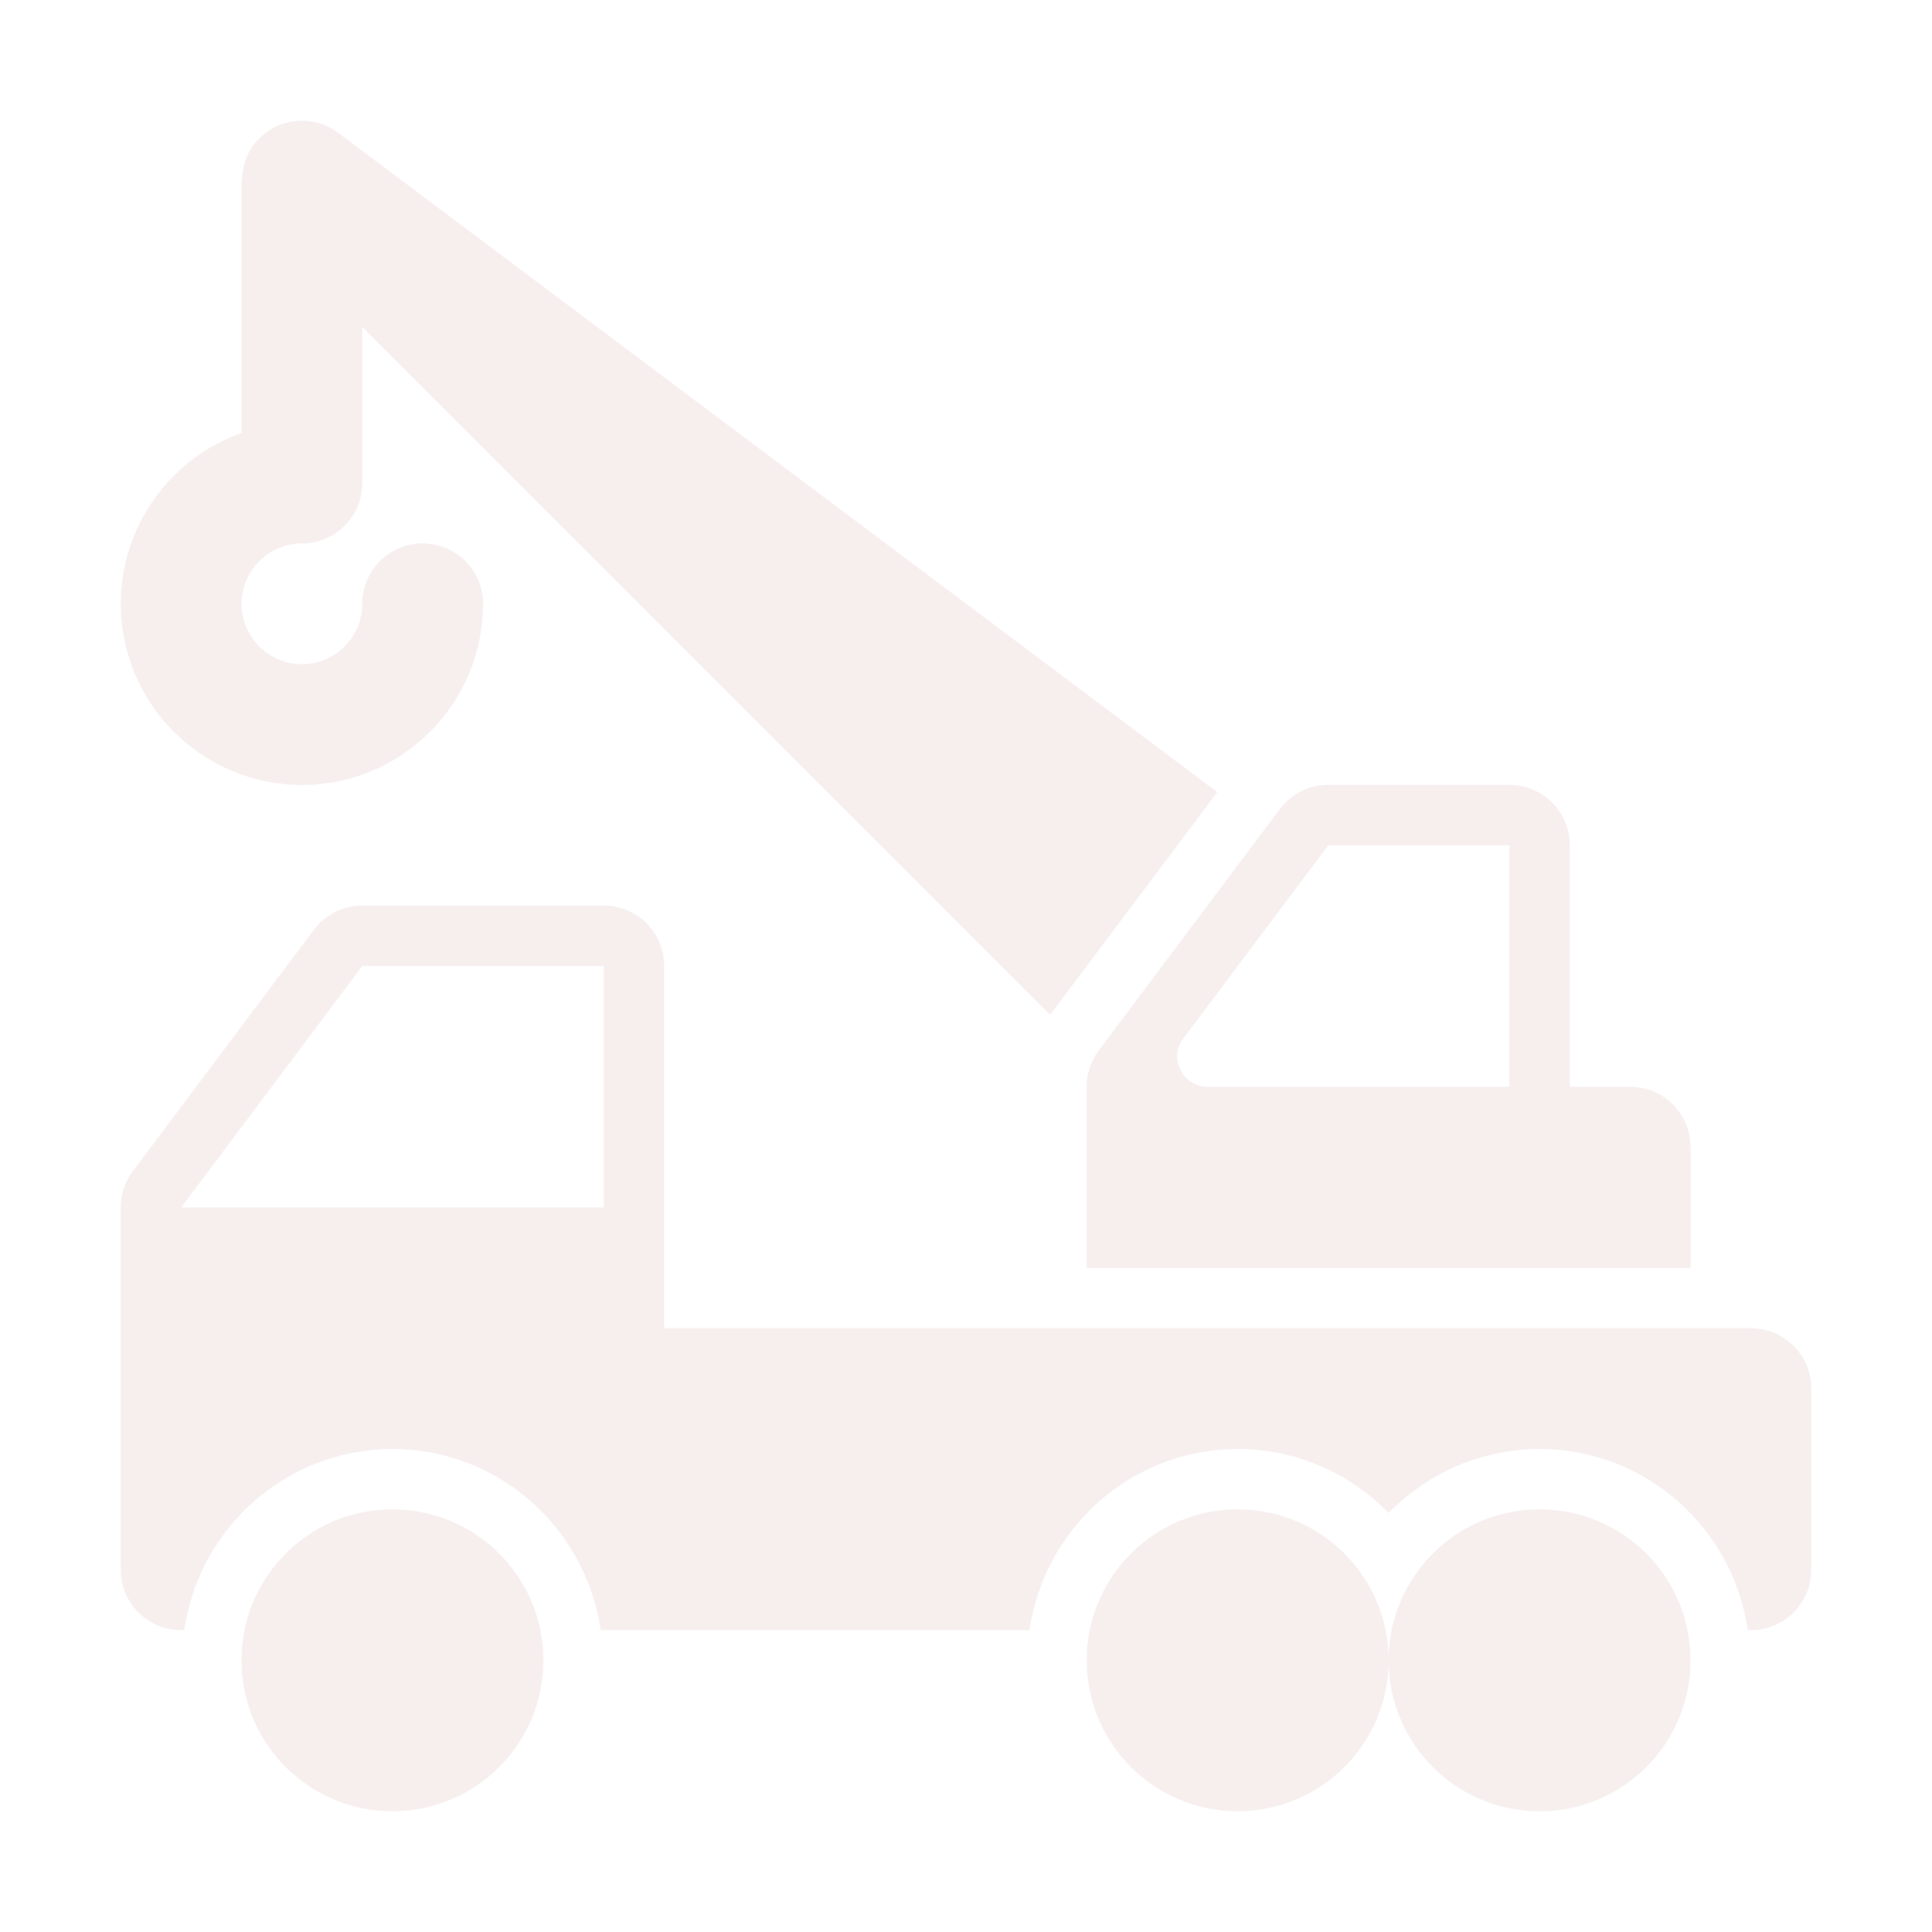
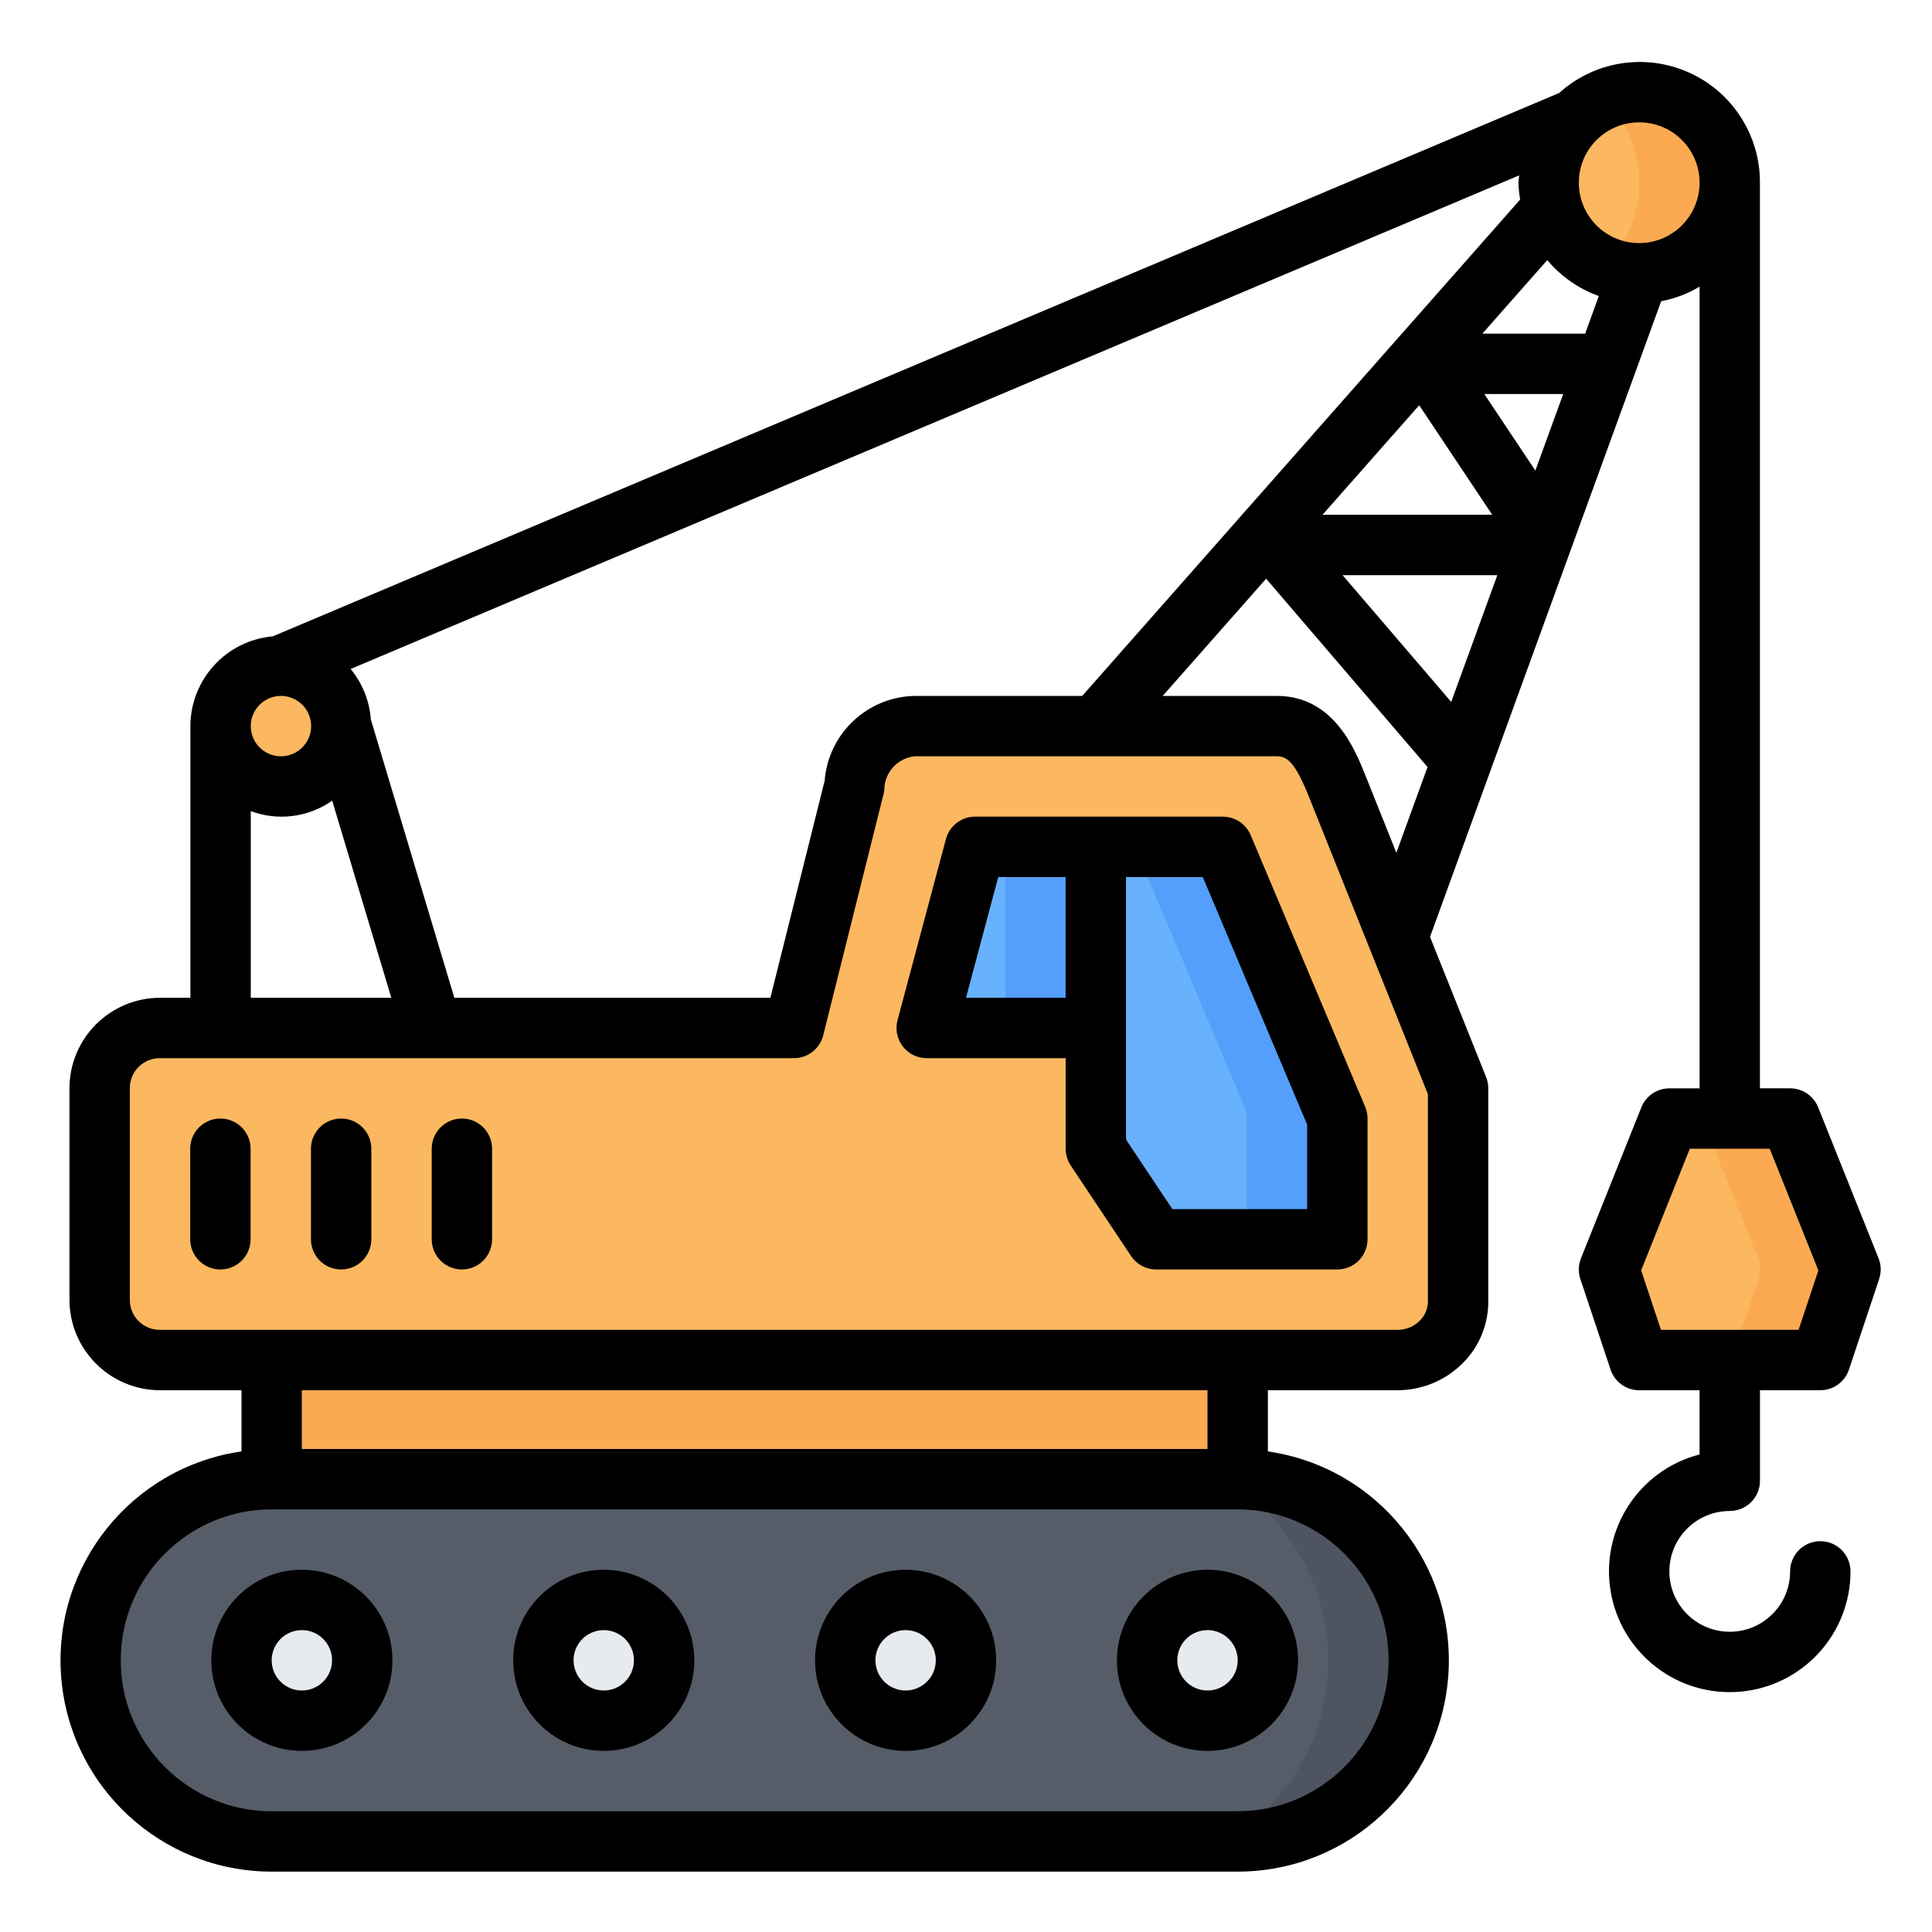
- <svg xmlns="http://www.w3.org/2000/svg" viewBox="0,0,256,256" width="90px" height="90px" fill-rule="nonzero">
-   <g fill="#f7eeee" fill-rule="nonzero" stroke="none" stroke-width="1" stroke-linecap="butt" stroke-linejoin="miter" stroke-miterlimit="10" stroke-dasharray="" stroke-dashoffset="0" font-family="none" font-weight="none" font-size="none" text-anchor="none" style="mix-blend-mode: normal">
-     <g transform="scale(8,8)">
-       <path d="M4.895,2.006c-0.243,0.026 -0.478,0.142 -0.65,0.34c-0.159,0.183 -0.23,0.408 -0.234,0.635c-0.001,0.007 -0.01,0.012 -0.01,0.02v4.17c-1.164,0.413 -2,1.526 -2,2.83c0,1.654 1.346,3 3,3c1.654,0 3,-1.346 3,-3c0,-0.553 -0.448,-1 -1,-1c-0.552,0 -1,0.447 -1,1c0,0.552 -0.449,1 -1,1c-0.551,0 -1,-0.448 -1,-1c0,-0.552 0.449,-1 1,-1c0.552,0 1,-0.447 1,-1v-2.586l11.395,11.395c0.001,-0.002 0,-0.006 0.002,-0.008l2.764,-3.682l-14.561,-10.92c-0.21,-0.157 -0.462,-0.219 -0.705,-0.193zM22,13c-0.315,0 -0.612,0.148 -0.801,0.4l-3,4c-0.13,0.173 -0.201,0.384 -0.201,0.6v3h10.002v-2c0,-0.552 -0.448,-1 -1,-1h-1v-4c0,-0.552 -0.448,-1 -1,-1zM22,14h3v4h-5.002c-0.412,0 -0.646,-0.471 -0.398,-0.801zM6,15c-0.315,0 -0.612,0.148 -0.801,0.4l-3,4c-0.13,0.173 -0.199,0.383 -0.199,0.6v6c0,0.553 0.448,1 1,1h0.051c0.245,-1.692 1.691,-3 3.449,-3c1.758,0 3.204,1.308 3.449,3h7.102c0.245,-1.692 1.691,-3 3.449,-3c0.98,0 1.864,0.408 2.5,1.059c0.636,-0.651 1.52,-1.059 2.5,-1.059c1.758,0 3.204,1.308 3.449,3h0.051c0.552,0 1,-0.447 1,-1v-3c0,-0.553 -0.448,-1 -1,-1h-18v-6c0,-0.553 -0.448,-1 -1,-1zM6,16h4v4h-7zM6.5,25c-1.381,0 -2.5,1.119 -2.5,2.5c0,1.381 1.119,2.5 2.5,2.5c1.381,0 2.5,-1.119 2.5,-2.5c0,-1.381 -1.119,-2.5 -2.5,-2.5zM20.5,25c-1.381,0 -2.5,1.119 -2.5,2.5c0,1.381 1.119,2.5 2.5,2.5c1.381,0 2.5,-1.119 2.5,-2.5c0,-1.381 -1.119,-2.5 -2.5,-2.5zM25.5,25c-1.381,0 -2.5,1.119 -2.5,2.5c0,1.381 1.119,2.5 2.5,2.5c1.381,0 2.5,-1.119 2.5,-2.5c0,-1.381 -1.119,-2.5 -2.5,-2.5z" />
-     </g>
+ <svg xmlns="http://www.w3.org/2000/svg" viewBox="0 0 64 64" width="100px" height="100px">
+   <g data-name="27-Crane">
+     <rect width="44" height="12" x="3" y="49" fill="#565d69" rx="6" />
+     <path fill="#fcaa52" d="M10,45h31V49h-31Z" />
+     <path fill="#e7eaef" d="M42,55a2,2,0,0,1-2,2H40a2,2,0,0,1-2-2v0a2,2,0,0,1,2-2H40a2,2,0,0,1,2,2Z" />
+     <path fill="#e7eaef" d="M32,55a2,2,0,0,1-2,2h0a2,2,0,0,1-2-2v0a2,2,0,0,1,2-2H30a2,2,0,0,1,2,2Z" />
+     <path fill="#e7eaef" d="M22,55a2,2,0,0,1-4,0v0a2,2,0,0,1,2-2H20A2,2,0,0,1,22,55Z" />
+     <path fill="#e7eaef" d="M12,55a2,2,0,0,1-2,2h0a2,2,0,1,1,2-2Z" />
+     <path fill="#fcb860" d="M28,26l-2,8H5a1.996,1.996,0,0,0-2,2v7a1.996,1.996,0,0,0,2,2H46a1.976,1.976,0,0,0,2-2V36L44,26c-.412-1.029-.892-2-2-2H30A2.089,2.089,0,0,0,28,26Z" />
+     <path fill="#68b1fc" d="M32,28l-1.602,6h5.602v4l2,3H44V37l-3.793-9Z" />
+     <path fill="#fcb860" d="M55,37H59l2,5-1,3H54l-1-3Z" />
+     <path fill="#fcb860" d="M57,6a3,3,0,1,1-3-3A3,3,0,0,1,57,6Z" />
+     <path fill="#fcb860" d="M11.006,24a2,2,0,1,1-2-2A2,2,0,0,1,11.006,24Z" />
+     <rect width="2.697" height="6" x="33.303" y="28" fill="#539ffb" />
+     <path fill="#539ffb" d="M37.572,28l3.653,8.662a1,1,0,0,1,.074.393v3.945h2.701v-4l-3.793-9Z" />
+     <path fill="#fcaa52" d="M59,37H56.357l1.874,4.682a1,1,0,0,1,.015.687L57.372,45h2.628L61,42Z" />
+     <path fill="#fcaa52" d="M54,3a2.97,2.97,0,0,0-.961.172A3.928,3.928,0,0,1,53.124,8.855a2.967,2.967,0,0,0,.876.145,3,3,0,1,0,0-6Z" />
+     <path fill="#4e5460" d="M41,49h-.413a6.98,6.98,0,0,1-0,12H41a6,6,0,0,0,0-12Z" />
+     <path d="M40.508,27.053h-8.207a.999.999,0,0,0-.966.742l-1.603,6a.999.999,0,0,0,.966,1.258h4.603v3a1.001,1.001,0,0,0,.168.555l2,3a1,1,0,0,0,.832.445h6a.999.999,0,0,0,1-1v-4a1.001,1.001,0,0,0-.078-.389l-3.793-9A1.001,1.001,0,0,0,40.508,27.053Zm-8.508,6,1.068-4h2.232v4Zm11.301,7H38.836L37.301,37.75V29.053h2.543l3.457,8.202Zm-35-2v3a1,1,0,0,1-2,0v-3a1,1,0,0,1,2,0Zm4,0v3a1,1,0,0,1-2,0v-3a1,1,0,0,1,2,0Zm4,0v3a1,1,0,0,1-2,0v-3a1,1,0,0,1,2,0Zm41,12a.999.999,0,0,0,1-1v-3h2a.999.999,0,0,0,.948-.684l1-3a.997.997,0,0,0-.02-.688l-2-5a1,1,0,0,0-.929-.629h-1v-30A3.982,3.982,0,0,0,51.648,3.081L9.037,21.08a2.994,2.994,0,0,0-2.73,2.973v9H5.301a3.003,3.003,0,0,0-3,3v7a3.003,3.003,0,0,0,3,3H8V48.08A6.996,6.996,0,0,0,9,62H41a6.996,6.996,0,0,0,1-13.92V46.053h4.301a3.045,3.045,0,0,0,2.173-.916,2.871,2.871,0,0,0,.827-2.084v-7a1.007,1.007,0,0,0-.071-.371l-1.859-4.646L55.028,9.979a3.948,3.948,0,0,0,1.273-.483V36.053h-1a1,1,0,0,0-.929.629l-2,5a.997.997,0,0,0-.02.688l1,3a.999.999,0,0,0,.948.684h2v2.127a4,4,0,1,0,5,3.873,1,1,0,0,0-2,0,2,2,0,1,1-2-2Zm-10.288-36.629,2.419,3.629h-5.622Zm2.588,5.629-1.527,4.199-3.599-4.199Zm-.431-6h2.613l-.922,2.536Zm-.065-2,2.15-2.437a3.986,3.986,0,0,0,1.708,1.19l-.453,1.247ZM50.357,6.611,35.85,23.053h-5.549a3.051,3.051,0,0,0-2.984,2.814l-1.797,7.186H15.051l-2.767-9.222a2.967,2.967,0,0,0-.669-1.67L50.325,5.81c-.005.082-.025.159-.025.242A3.944,3.944,0,0,0,50.357,6.611ZM9.307,23.053a1,1,0,1,1-1,1A1.001,1.001,0,0,1,9.307,23.053Zm-1,3.816a2.916,2.916,0,0,0,2.697-.346l1.959,6.53H8.307ZM46,55a5.006,5.006,0,0,1-5,5H9A5,5,0,0,1,9,50H41A5.006,5.006,0,0,1,46,55Zm-6-7H10V46.053H40Zm7.301-4.918a.905.905,0,0,1-.262.661,1.036,1.036,0,0,1-.738.31h-41a.99.99,0,0,1-1-1v-7a.99.99,0,0,1,1-1h21a1.0 1,0,0,0,.97-.758l2-8a.91.91,0,0,0,.023-.125,1.12,1.12,0,0,1,1.007-1.117h12c.347,0,.608.212,1.071,1.371l3.929,9.821ZM45.229,25.682c-.342-.854-1.051-2.629-2.929-2.629h-3.784l3.426-3.883,5.347,6.238-1.033,2.841ZM54.301,8.053a2,2,0,1,1,2-2A2.003,2.003,0,0,1,54.301,8.053ZM54.365,42.084l1.612-4.031H58.624L60.236,42.084l-.656,1.969h-4.559ZM37,55a3,3,0,1,0,3-3A3.003,3.003,0,0,0,37,55Zm4,0a1,1,0,1,1-1-1A1.001,1.001,0,0,1,41,55ZM30,52a3,3,0,1,0,3,3A3.003,3.003,0,0,0,30,52Zm0,4a1,1,0,1,1,1-1A1.001,1.001,0,0,1,30,56ZM20,52a3,3,0,1,0,3,3A3.003,3.003,0,0,0,20,52Zm0,4a1,1,0,1,1,1-1A1.001,1.001,0,0,1,20,56ZM10,52a3,3,0,1,0,3,3A3.003,3.003,0,0,0,10,52Zm0,4a1,1,0,1,1,1-1A1.001,1.001,0,0,1,10,56Z" />
  </g>
</svg>
